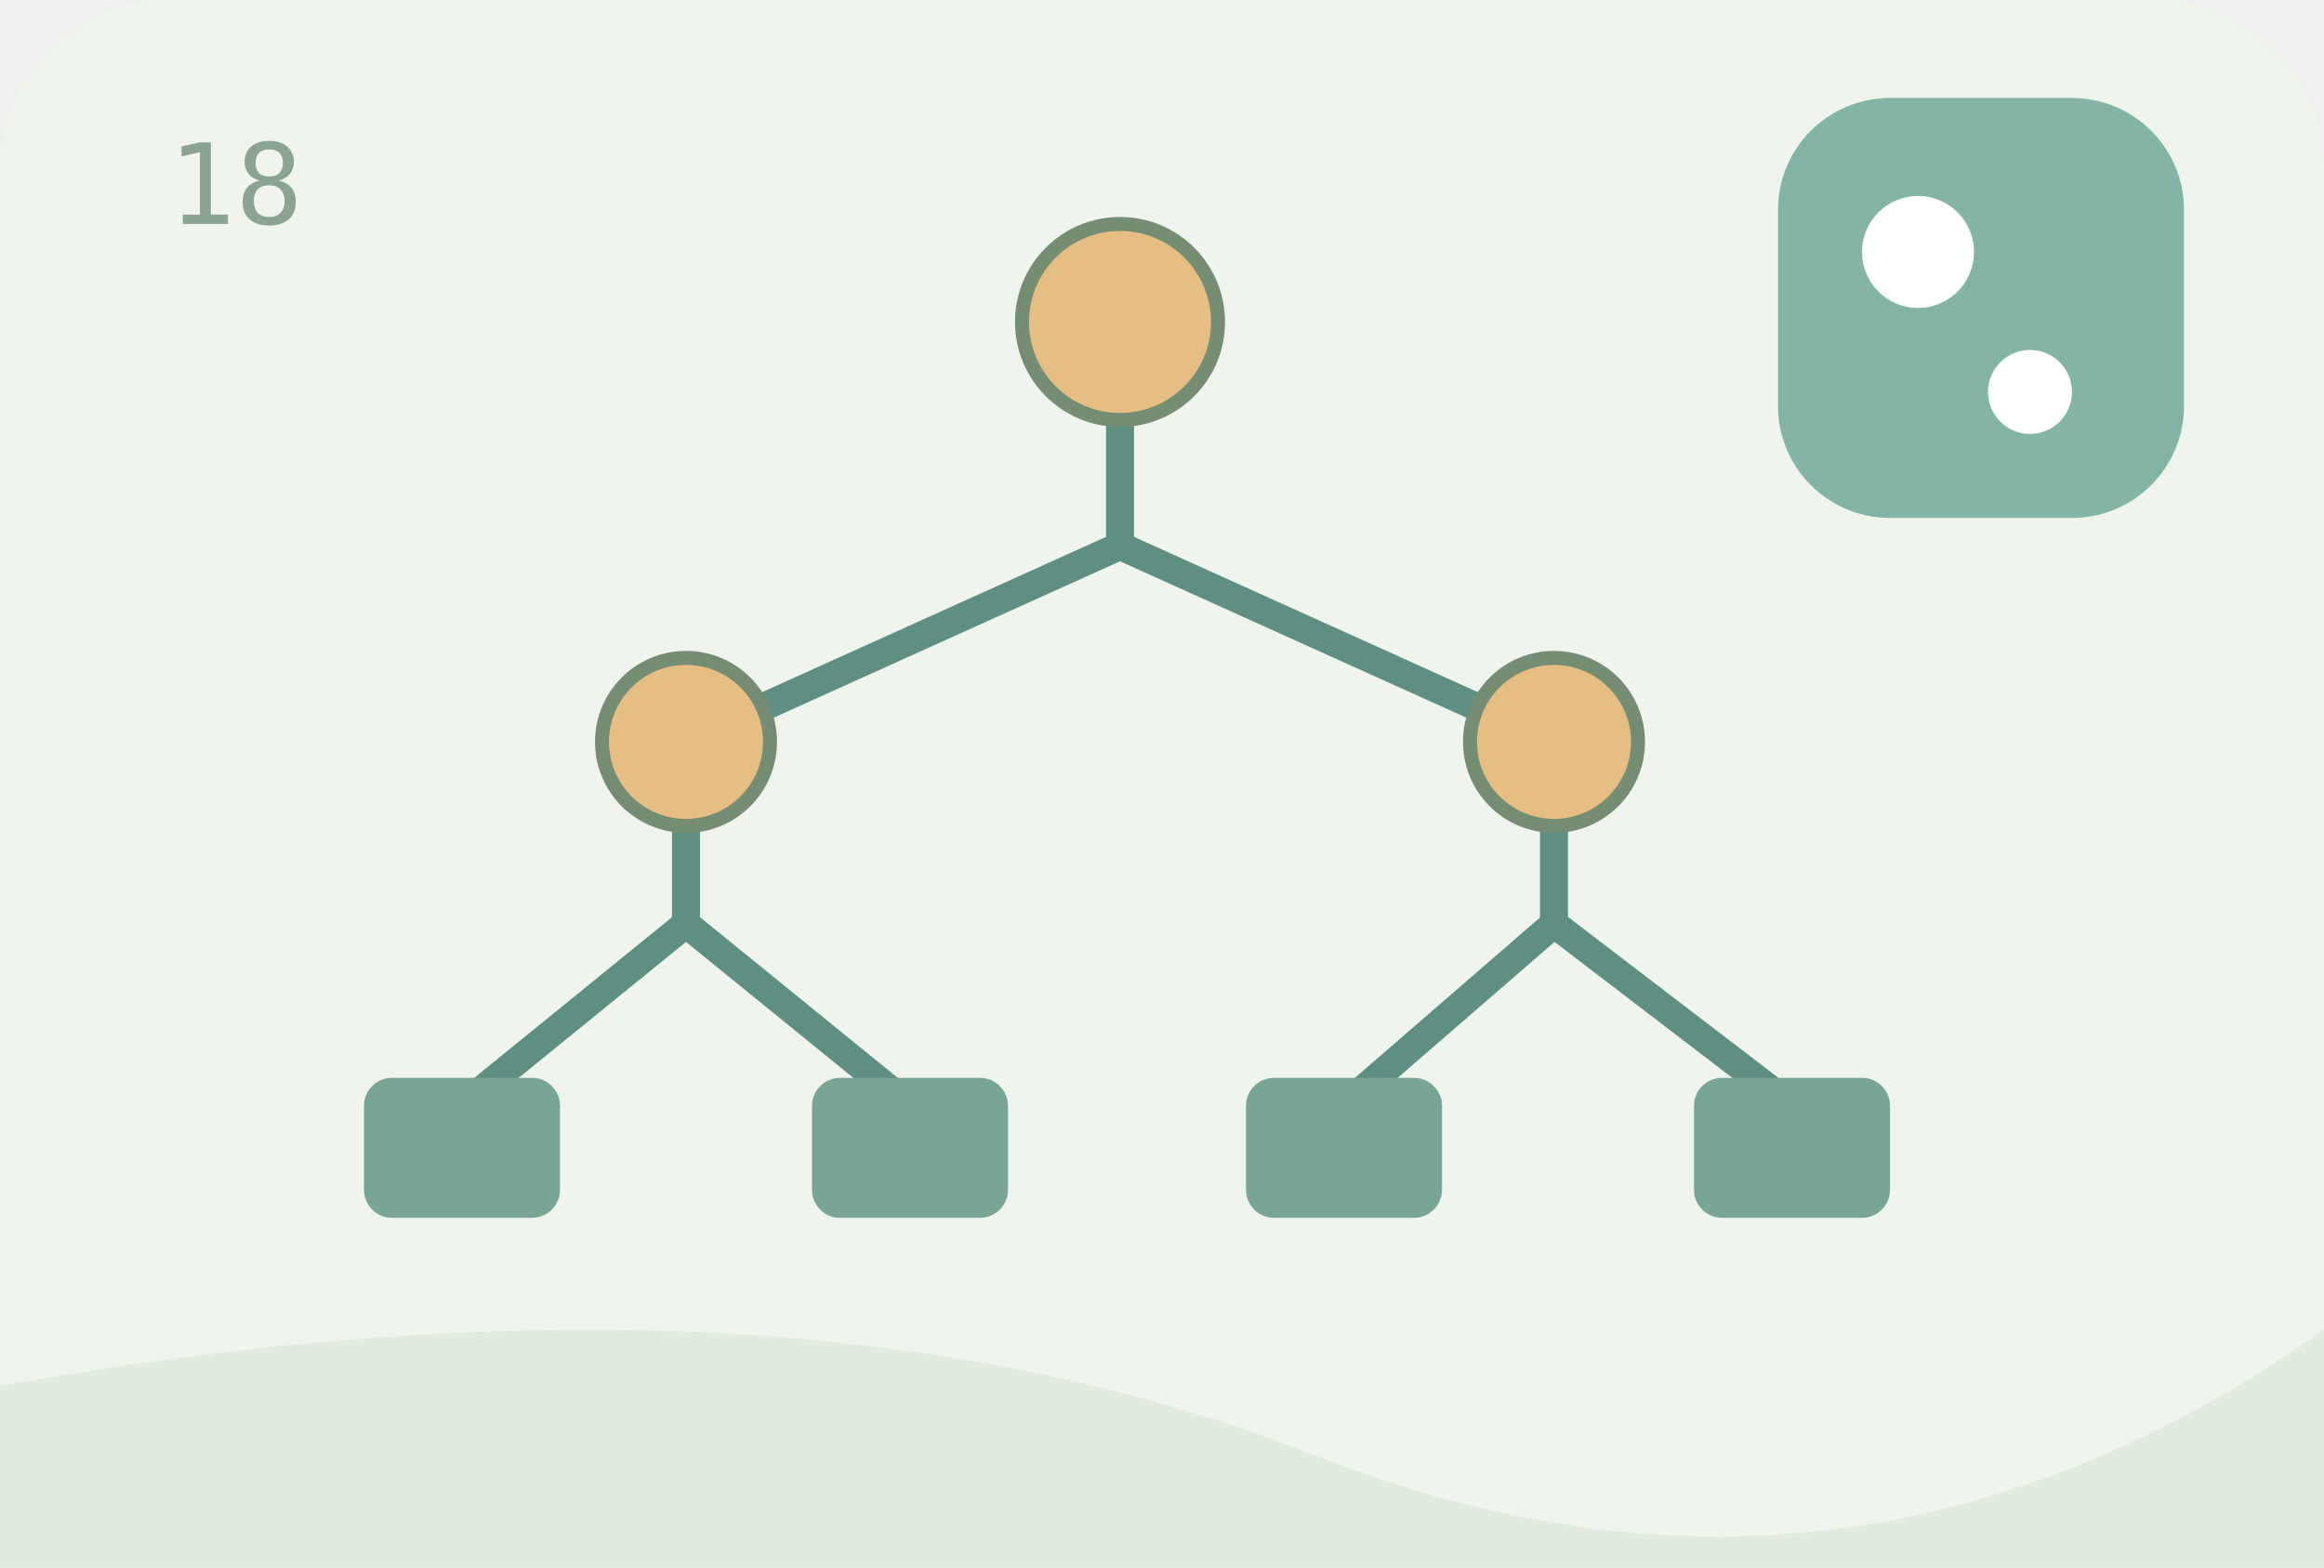
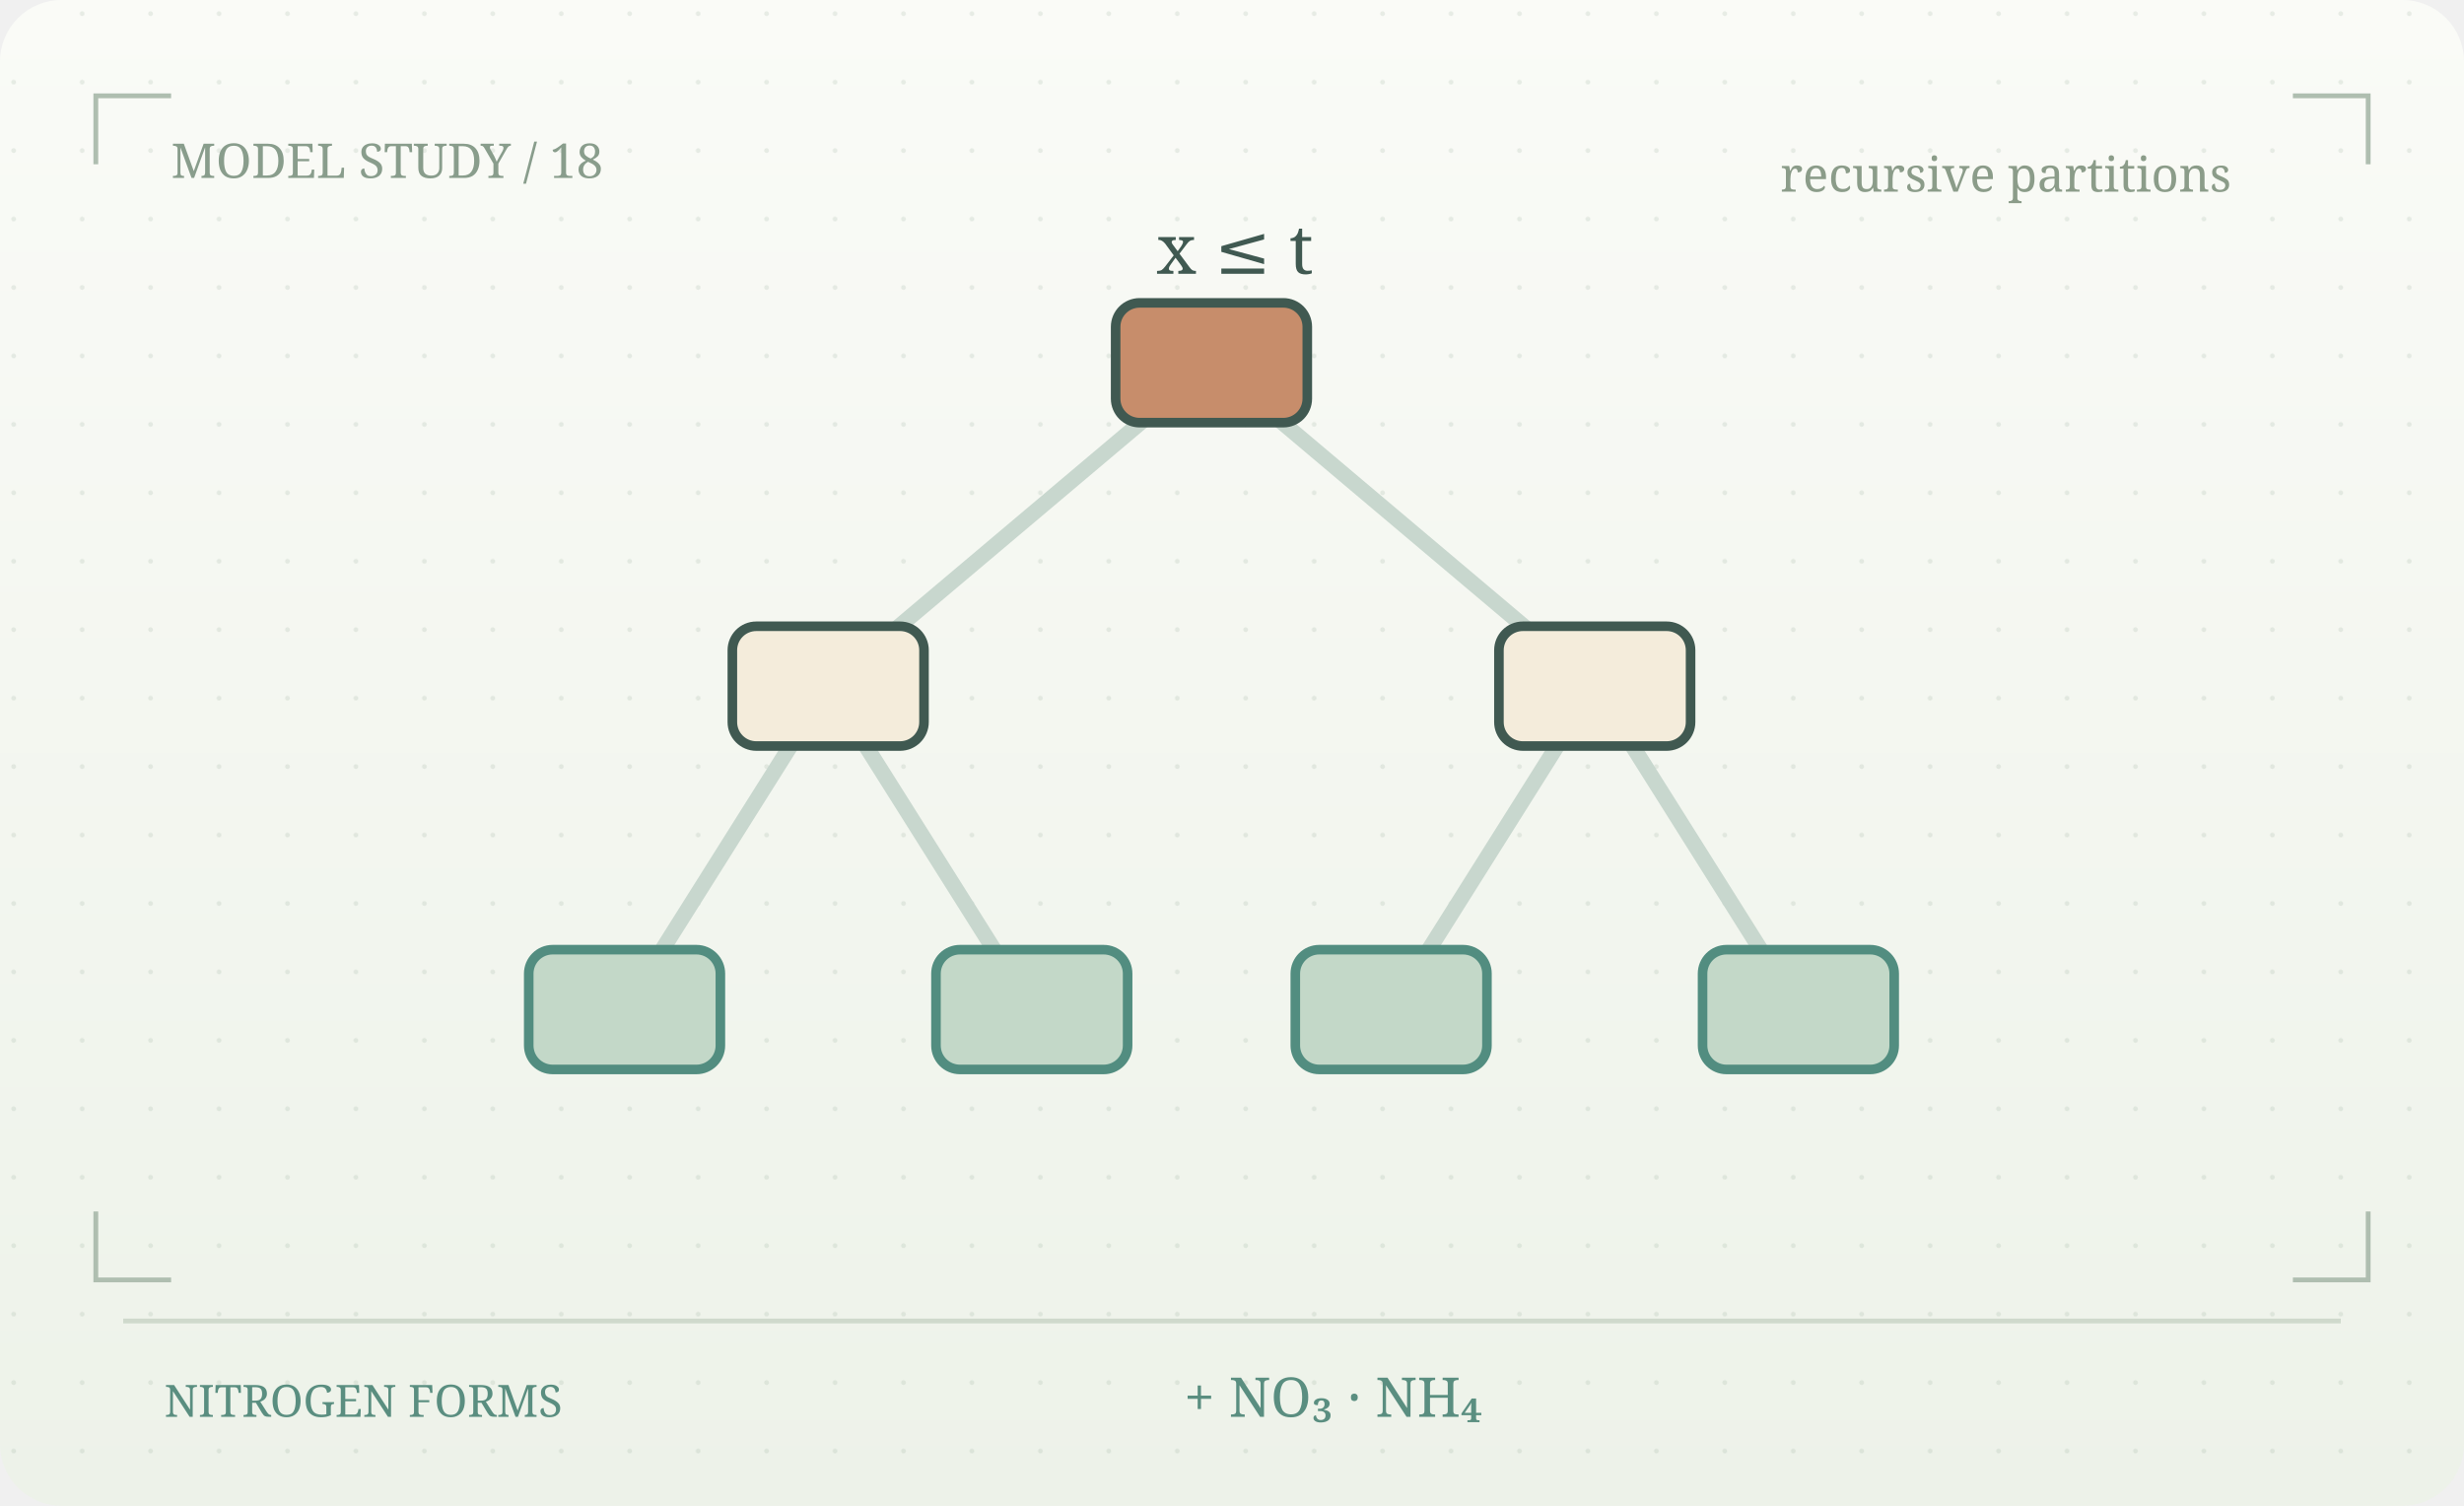
- <svg xmlns="http://www.w3.org/2000/svg" viewBox="0 0 166 112">
-   <rect width="166" height="112" rx="12" fill="#eff4ec" />
-   <path d="M0 99Q56 89 94 104T166 95V112H0Z" fill="#e1ebdf" />
-   <path d="M80 22V39M80 39L49 53M80 39l31 14M49 53v13M111 53v13M49 66L33 79M49 66l16 13M111 66L96 79M111 66l17 13" stroke="#5e8f82" stroke-width="2" fill="none" />
-   <g fill="#e6be83" stroke="#748d73">
-     <circle cx="80" cy="23" r="7" />
-     <circle cx="49" cy="53" r="6" />
-     <circle cx="111" cy="53" r="6" />
+ <svg xmlns="http://www.w3.org/2000/svg" viewBox="0 0 360 220">
+   <defs>
+     <linearGradient id="paper" x2="0" y2="1">
+       <stop stop-color="#fafbf7" />
+       <stop offset="1" stop-color="#edf2e9" />
+     </linearGradient>
+     <pattern id="dots" width="10" height="10" patternUnits="userSpaceOnUse">
+       <circle cx="2" cy="2" r=".35" fill="#77917d" opacity=".15" />
+     </pattern>
+   </defs>
+   <rect width="360" height="220" rx="9" fill="url(#paper)" />
+   <rect width="360" height="220" rx="9" fill="url(#dots)" />
+   <path d="M14 24V14H25M335 14H346V24M14 177V187H25M335 187H346V177" fill="none" stroke="#afbeb0" stroke-width=".7" />
+   <text x="25" y="26" fill="#899d8c" font-family="Georgia,serif" font-size="7">MODEL STUDY / 18</text>
+   <g transform="translate(177 53) scale(1.75)">
+     <path d="M0 0L-32 27" fill="none" stroke="#c8d7ce" stroke-width="1.3" />
+     <path d="M0 0L32 27" fill="none" stroke="#c8d7ce" stroke-width="1.3" />
+     <path d="M-32 27L-49 54" fill="none" stroke="#c8d7ce" stroke-width="1.3" />
+     <path d="M-32 27L-15 54" fill="none" stroke="#c8d7ce" stroke-width="1.3" />
+     <path d="M32 27L15 54" fill="none" stroke="#c8d7ce" stroke-width="1.3" />
+     <path d="M32 27L49 54" fill="none" stroke="#c8d7ce" stroke-width="1.3" />
+     <rect x="-8" y="-5" width="16" height="10" rx="2" fill="#c78d6b" stroke="#405951" stroke-width=".8" />
+     <rect x="-40" y="22" width="16" height="10" rx="2" fill="#f4ecdb" stroke="#405951" stroke-width=".8" />
+     <rect x="24" y="22" width="16" height="10" rx="2" fill="#f4ecdb" stroke="#405951" stroke-width=".8" />
+     <rect x="-57" y="49" width="16" height="10" rx="2" fill="#c3d8c8" stroke="#528d80" stroke-width=".8" />
+     <rect x="-23" y="49" width="16" height="10" rx="2" fill="#c3d8c8" stroke="#528d80" stroke-width=".8" />
+     <rect x="7" y="49" width="16" height="10" rx="2" fill="#c3d8c8" stroke="#528d80" stroke-width=".8" />
+     <rect x="41" y="49" width="16" height="10" rx="2" fill="#c3d8c8" stroke="#528d80" stroke-width=".8" />
  </g>
-   <g fill="#79a597">
-     <rect x="26" y="77" width="14" height="10" rx="2" />
-     <rect x="58" y="77" width="14" height="10" rx="2" />
-     <rect x="89" y="77" width="14" height="10" rx="2" />
-     <rect x="121" y="77" width="14" height="10" rx="2" />
-   </g>
-   <rect x="127" y="7" width="29" height="30" rx="8" fill="#83b4a5" />
-   <circle cx="137" cy="18" r="4" fill="white" />
-   <circle cx="145" cy="28" r="3" fill="white" />
-   <text x="12" y="16" fill="#8ba492" font-family="monospace" font-size="8">18</text>
+   <text x="169" y="40" fill="#405951" font-family="Georgia,serif" font-size="10">x ≤ t</text>
+   <path d="M18 193H342" stroke="#cfd9cc" stroke-width=".7" />
+   <text x="24" y="207" fill="#5a8e80" font-family="Georgia,serif" font-size="6.5">NITROGEN FORMS</text>
+   <text x="173" y="207" fill="#5a8e80" font-family="Georgia,serif" font-size="8">+ NO₃ · NH₄</text>
+   <text x="326" y="28" fill="#8b9c89" text-anchor="end" font-family="Georgia" font-size="7">recursive partitions</text>
</svg>
